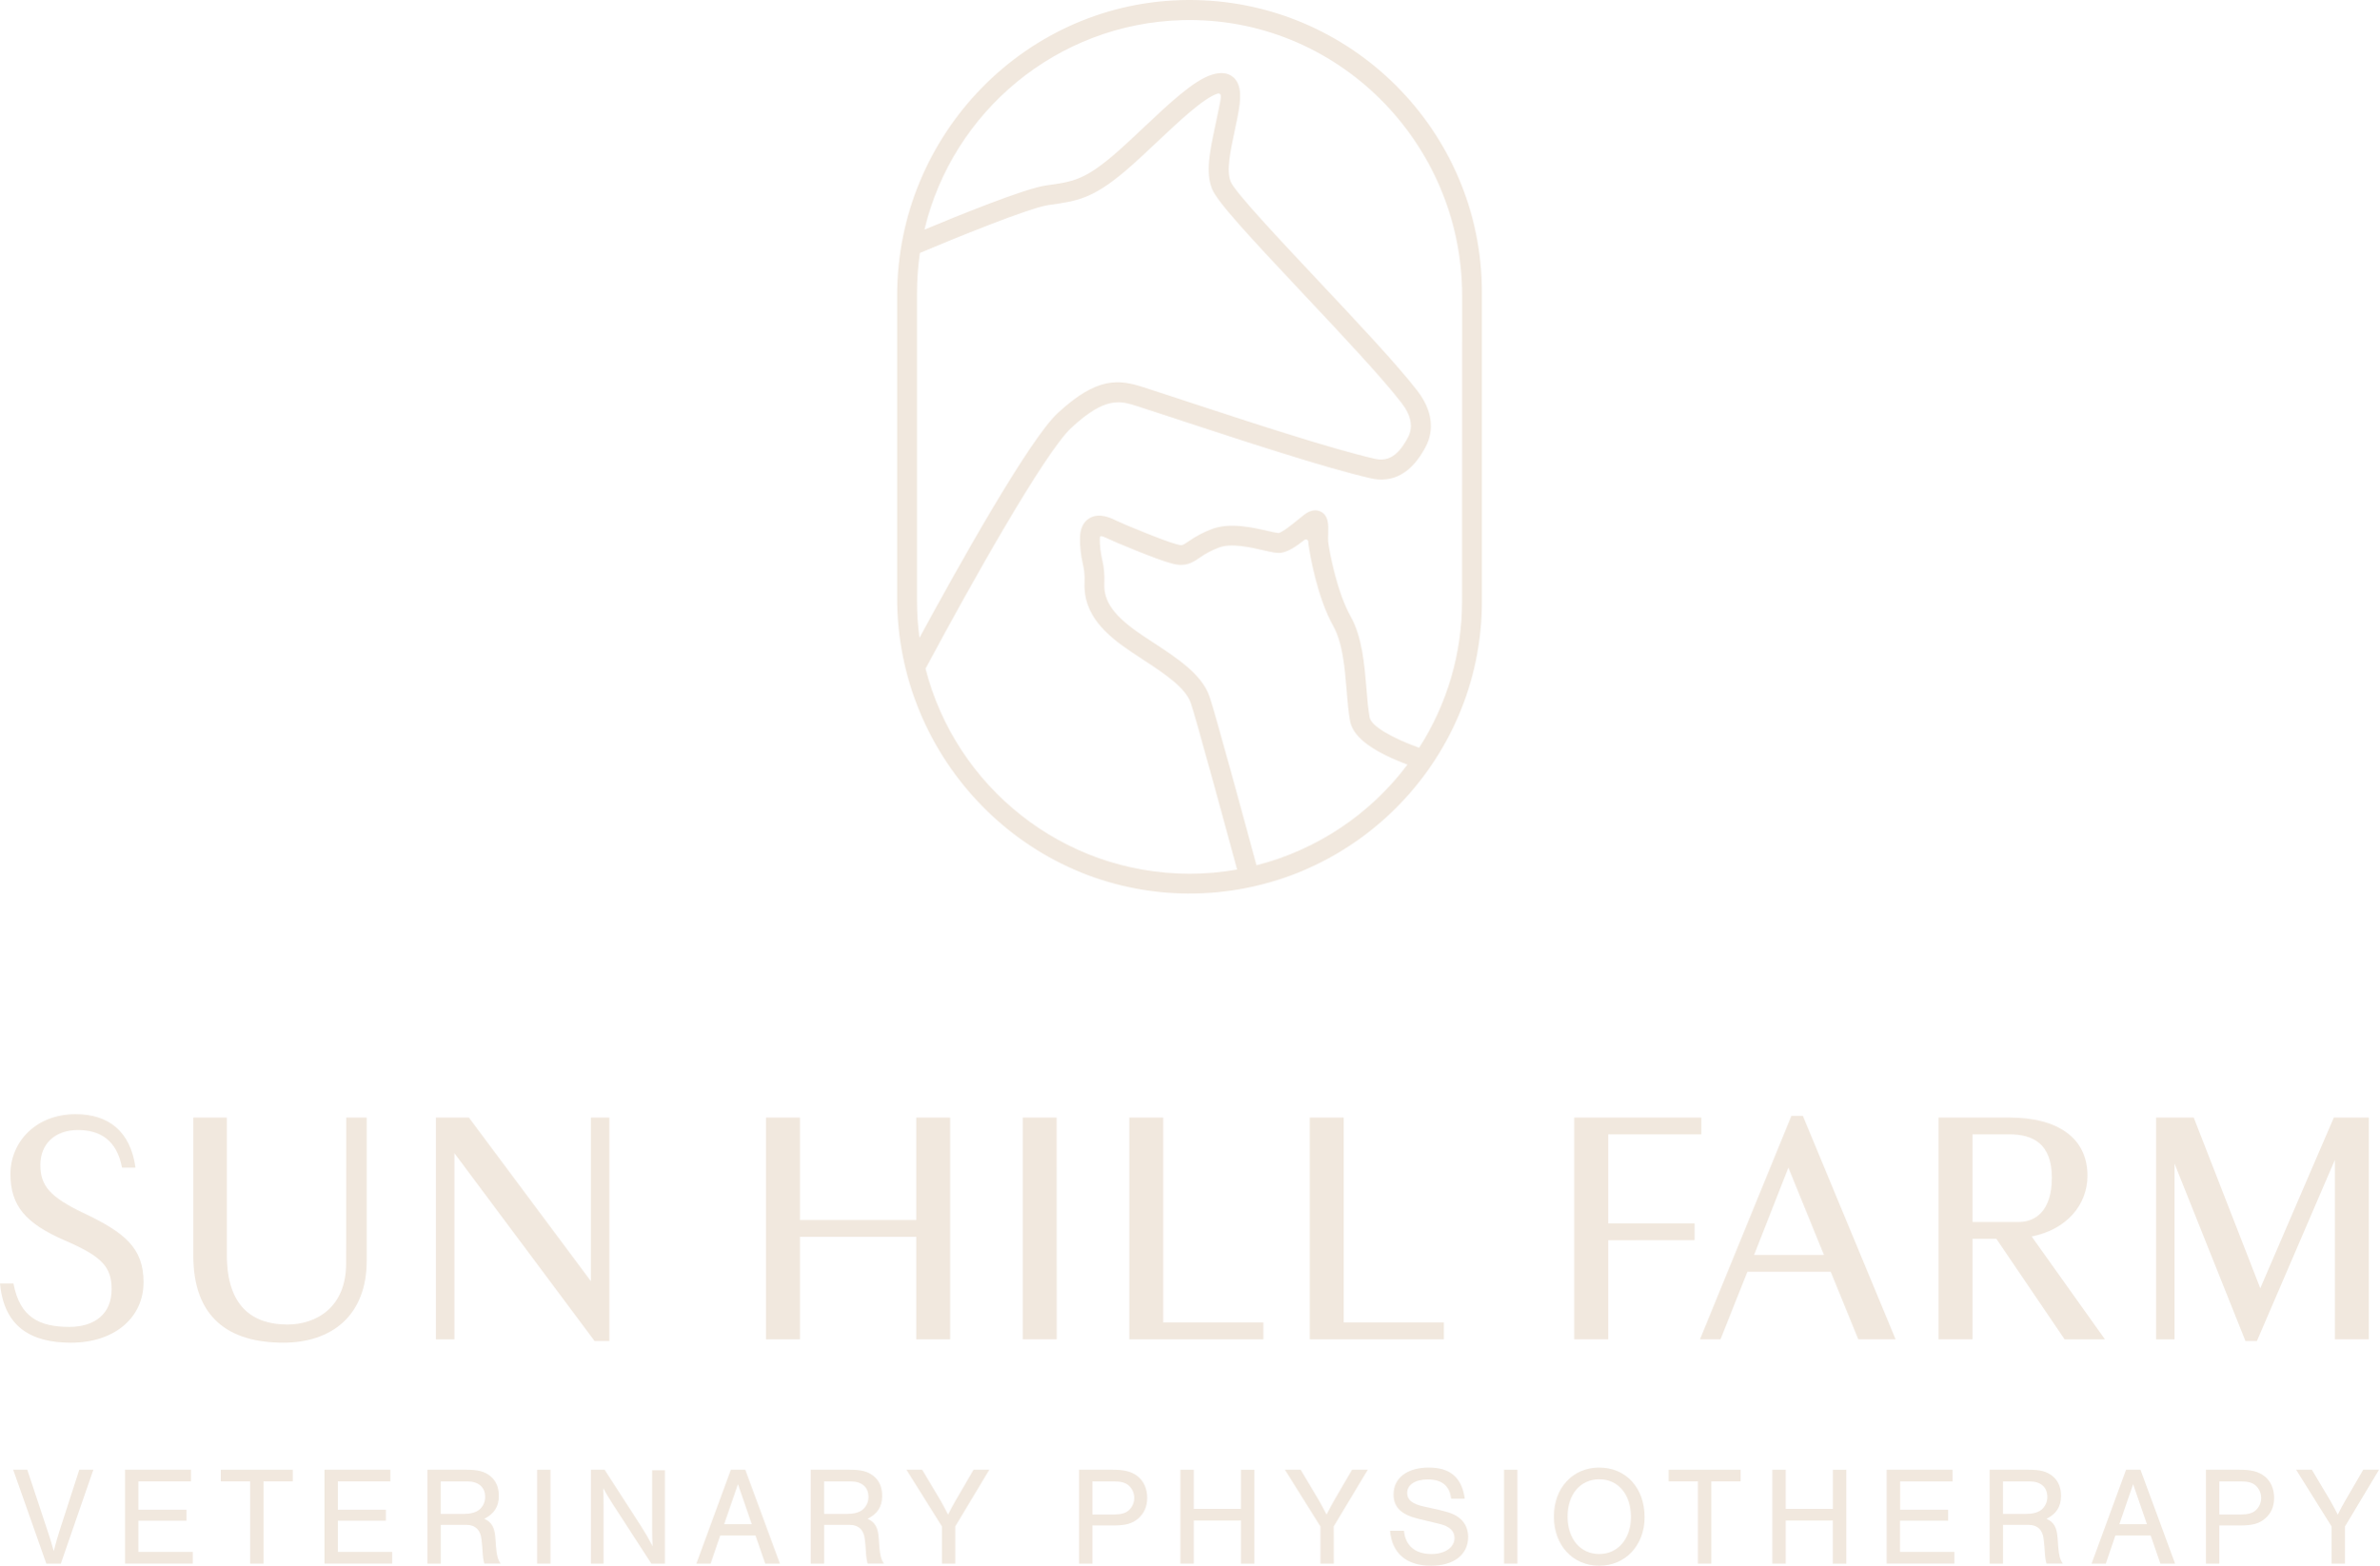
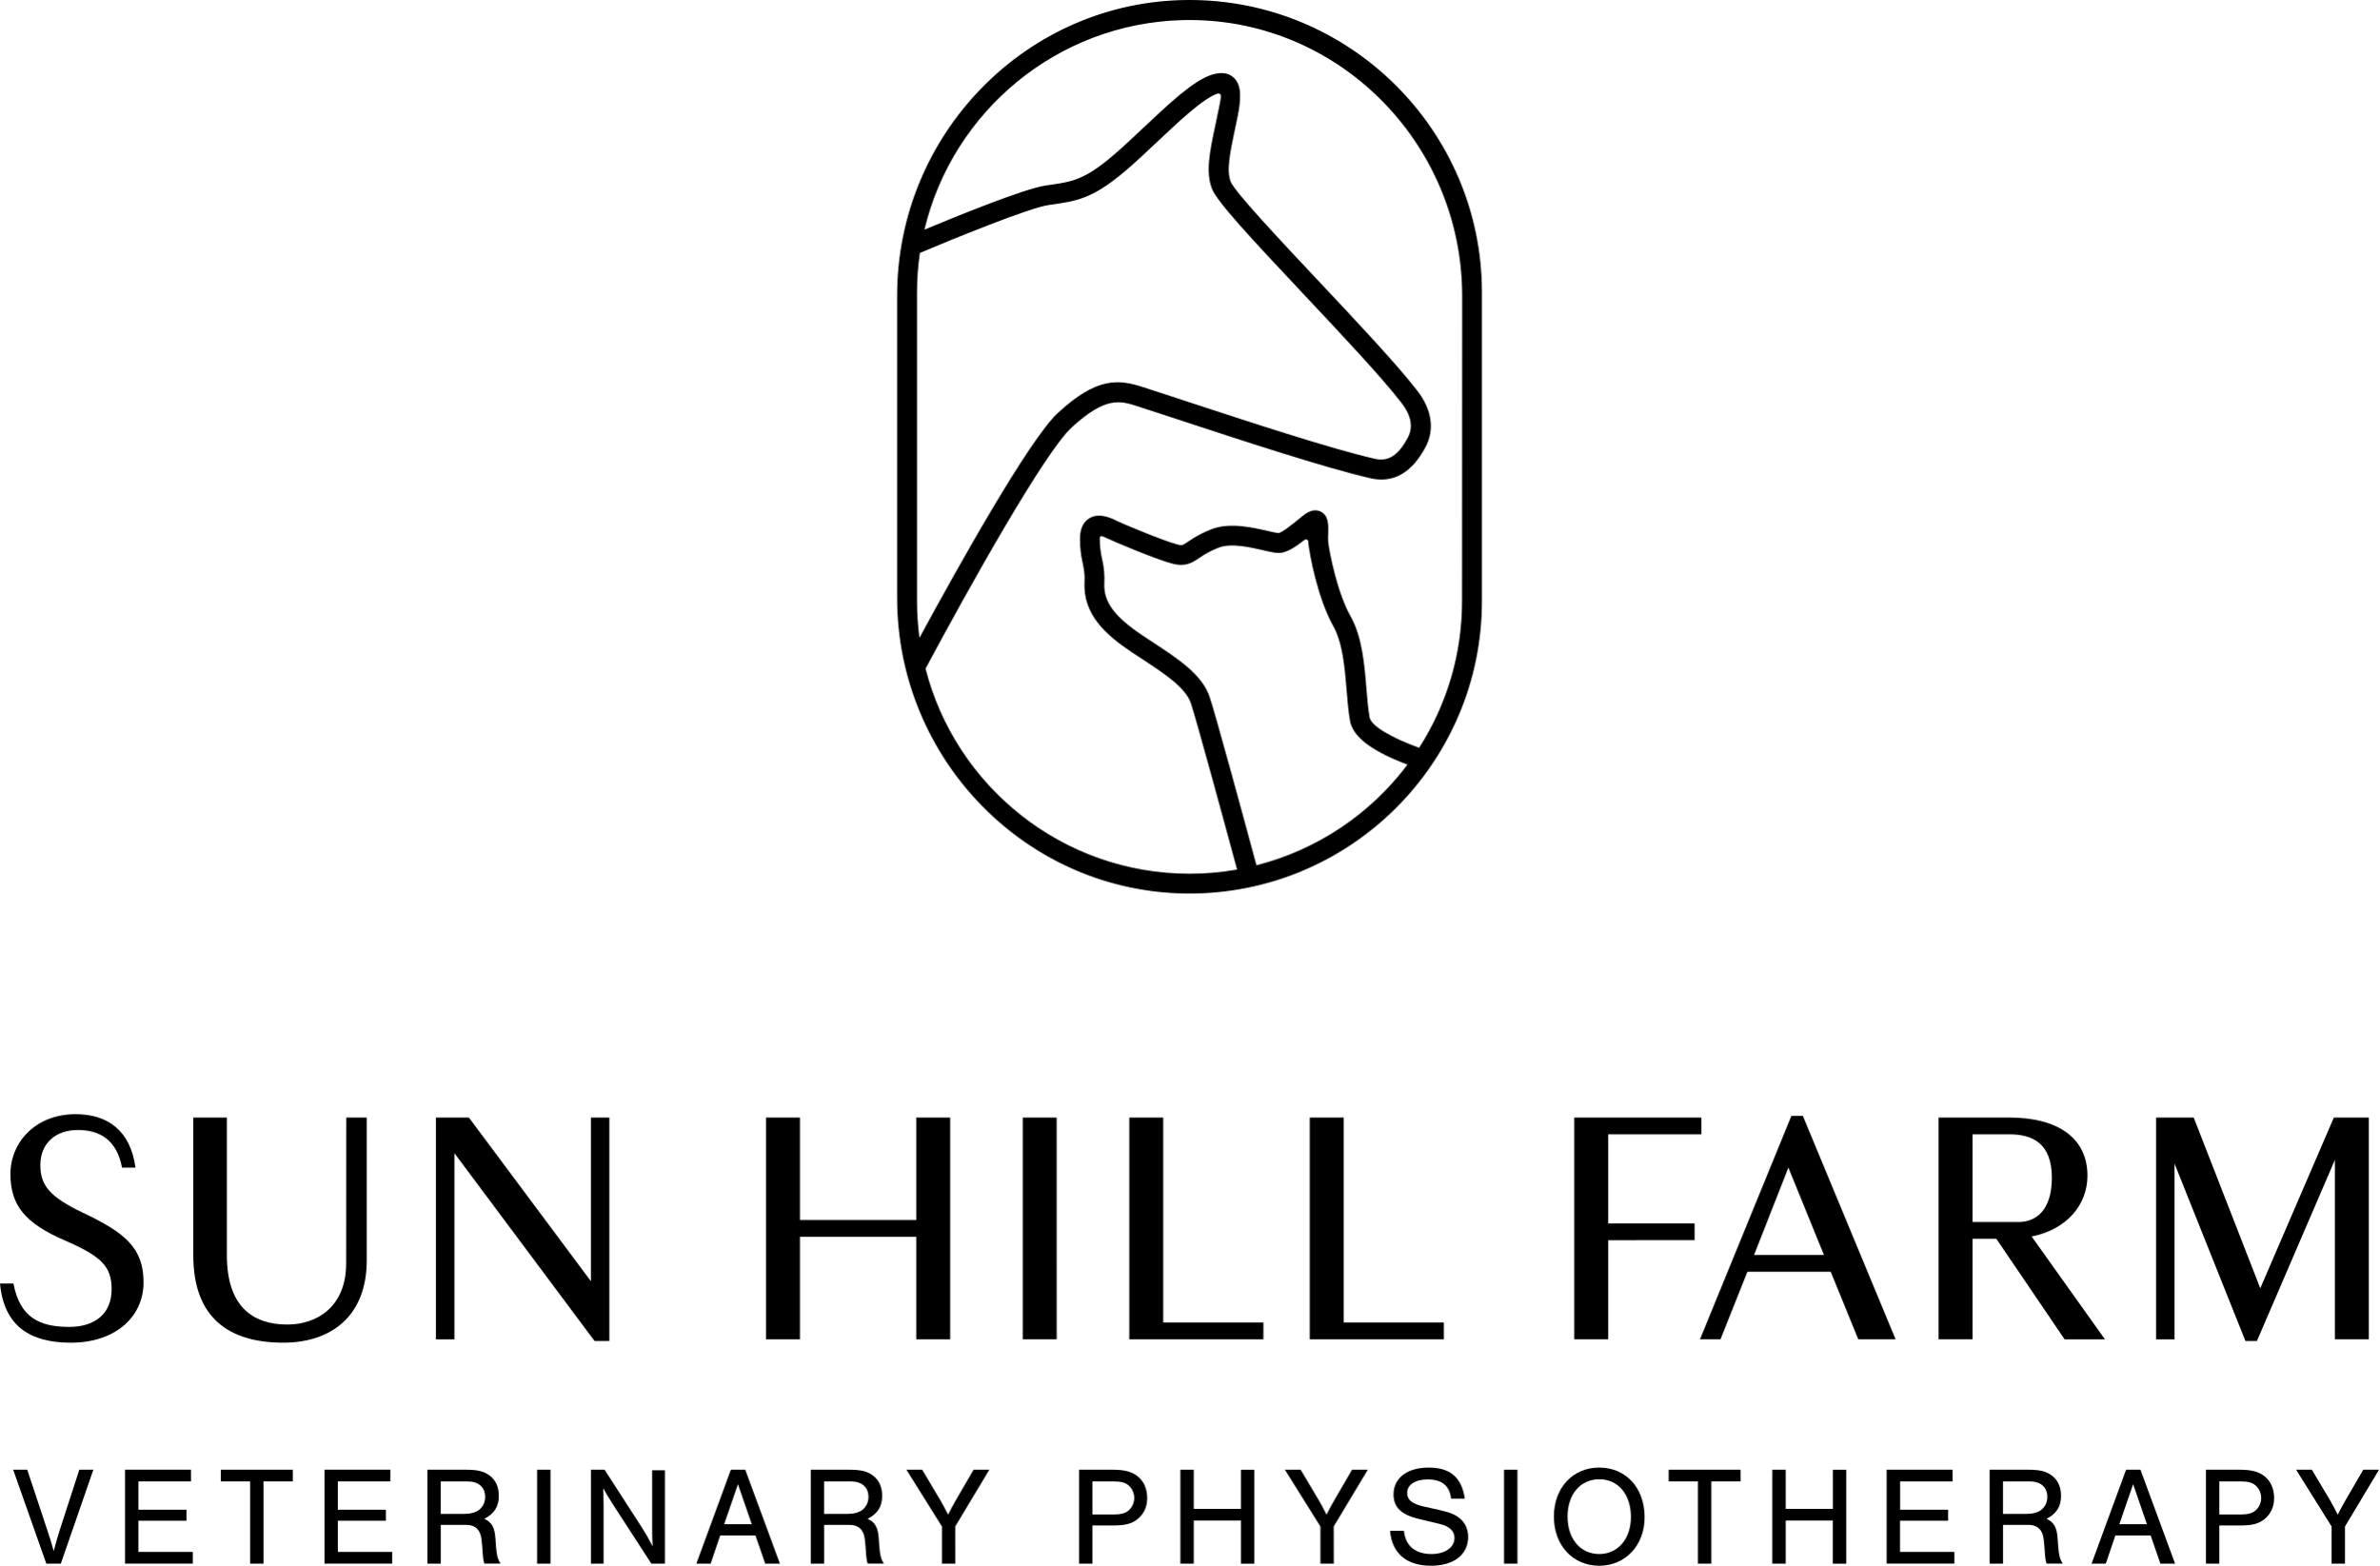
<svg xmlns="http://www.w3.org/2000/svg" id="Layer_1" data-name="Layer 1" viewBox="0 0 2267 1492.37">
-   <defs>
-     <style>.cls-1{fill:#f1e8de;}</style>
-   </defs>
+   <defs />
  <path class="cls-1" d="M160.89,1364.16c0,20.17,9.6,30.74,41,45.8,39.08,18.57,57.33,33,57.33,66,0,33.62-27.54,57.65-69.17,57.65-38.44,0-63.74-15.38-67.59-56.37h12.82c6.08,32,24.34,41.31,53.16,41.31,24.35,0,40.36-12.49,40.36-35.87,0-21.46-9.29-31.39-45.16-46.76-36.52-16-51.25-32.67-51.25-63.1,0-30.1,23.7-57,62.14-57,30.74,0,52.2,15.7,57,50.93H238.72c-4.81-26-20.82-35.87-42-35.87C174.66,1330.85,160.89,1344.3,160.89,1364.16Z" transform="translate(-122.45 -253.82)" />
  <path class="cls-1" d="M452.34,1319h19.54v136.12c0,53.16-33.95,78.47-79.43,78.47-52.21,0-85.84-24-85.84-83.28V1319h32v131.31c0,48.69,24.66,66,57.65,66,27.54,0,56-16.33,56-58.29Z" transform="translate(-122.45 -253.82)" />
  <path class="cls-1" d="M689,1532,555.46,1353v177.43H537.84V1319h31.39l116.26,156V1319h17.62v213Z" transform="translate(-122.45 -253.82)" />
  <path class="cls-1" d="M995.52,1432.7H884.7v97.68H852.35V1319H884.7v97.68H995.52V1319h32.35v211.38H995.52Z" transform="translate(-122.45 -253.82)" />
  <path class="cls-1" d="M1129.38,1530.38H1097V1319h32.35Z" transform="translate(-122.45 -253.82)" />
  <path class="cls-1" d="M1198.55,1319h32.35v195.37h95.45v16h-127.8Z" transform="translate(-122.45 -253.82)" />
  <path class="cls-1" d="M1370.54,1319h32.35v195.37h95.44v16H1370.54Z" transform="translate(-122.45 -253.82)" />
  <path class="cls-1" d="M1654.94,1435.9v94.48h-32.35V1319h121.07v16h-88.72v84.88h82.31v16Z" transform="translate(-122.45 -253.82)" />
  <path class="cls-1" d="M1867,1466h-79.43l-25.62,64.37h-19.54l87.11-213h10.9l88.39,213h-35.55Zm-40.36-99.29L1793.93,1450h66.62Z" transform="translate(-122.45 -253.82)" />
  <path class="cls-1" d="M2024.85,1434.62h-22.74v95.76h-32.35V1319H2037c46.44,0,74.63,19.53,74.63,55.4,0,27.55-19.54,51.25-53.17,58l69.82,98h-38.43ZM2002.11,1335v83.59H2046c15.69,0,31.71-10.25,31.71-42.27,0-32.35-17.94-41.32-40.68-41.32Z" transform="translate(-122.45 -253.82)" />
  <path class="cls-1" d="M2262.17,1532l-67.58-169.11v167.5H2177V1319h35.87l63.42,162.7L2346.4,1319h33.31v211.38h-32.34v-171L2273.06,1532Z" transform="translate(-122.45 -253.82)" />
  <path class="cls-1" d="M166.58,1744.17,135,1654.66h13.42l19.32,58.24c2.55,7.52,3,9.13,5.91,19.32,2.28-9,3.49-12.88,5.5-19.32L198,1654.66H211.4l-31,89.51Z" transform="translate(-122.45 -253.82)" />
  <path class="cls-1" d="M304.4,1665.8H254.34v27H300.1v10.47H254.34V1733h51.8v11.14H241.59v-89.51H304.4Z" transform="translate(-122.45 -253.82)" />
  <path class="cls-1" d="M373.51,1744.17H360.76V1665.8H332.85v-11.14h68.57v11.14H373.51Z" transform="translate(-122.45 -253.82)" />
  <path class="cls-1" d="M494.42,1665.8H444.37v27h45.76v10.47H444.37V1733h51.8v11.14H431.62v-89.51h62.8Z" transform="translate(-122.45 -253.82)" />
  <path class="cls-1" d="M542.46,1744.17H529.72v-89.51h36.5c11.67,0,17.85,1.61,23.35,6s8.19,10.87,8.19,18.92c0,10.2-4.3,17-13.83,21.87,7.12,3.22,9.93,8.32,10.61,18.93l.53,7.51c.67,8.59,1.75,12.48,4.43,16.24H583.93c-1.07-3.76-1.34-5.77-2-16.24l-.67-6.58c-.81-9.12-5.9-14.09-14.36-14.09H542.46Zm21.34-47.37c6.85,0,11.55-1.21,15-3.76a15.52,15.52,0,0,0,5.91-12.48c0-9.26-6.31-14.76-16.78-14.76h-25.5v31Z" transform="translate(-122.45 -253.82)" />
  <path class="cls-1" d="M647,1744.17H634.26v-89.51H647Z" transform="translate(-122.45 -253.82)" />
  <path class="cls-1" d="M743.1,1744.17l-36.64-56.5c-4.43-7-7.12-11.41-9.26-15.43.27,4,.4,12.48.4,16.91v55H685.52v-89.51h13l35.16,54.48a211.14,211.14,0,0,1,10.6,18.52c-.27-5-.4-10.46-.4-16.77v-55.7H756v89Z" transform="translate(-122.45 -253.82)" />
  <path class="cls-1" d="M808.72,1717.33l-9.13,26.84H786l32.87-89.51H832.6l33,89.51h-14l-9.26-26.84Zm16.91-48.85-13.15,38.11h26.3Z" transform="translate(-122.45 -253.82)" />
  <path class="cls-1" d="M907.75,1744.17H895v-89.51h36.5c11.67,0,17.85,1.61,23.35,6s8.19,10.87,8.19,18.92c0,10.2-4.3,17-13.83,21.87,7.12,3.22,9.93,8.32,10.61,18.93l.53,7.51c.68,8.59,1.75,12.48,4.43,16.24H949.22c-1.07-3.76-1.34-5.77-2-16.24l-.67-6.58c-.81-9.12-5.91-14.09-14.36-14.09H907.75Zm21.34-47.37c6.85,0,11.54-1.21,15-3.76a15.54,15.54,0,0,0,5.9-12.48c0-9.26-6.31-14.76-16.78-14.76h-25.5v31Z" transform="translate(-122.45 -253.82)" />
  <path class="cls-1" d="M1032.7,1744.17H1020v-35.43l-33.82-54.08h15l17.58,29.52c1.34,2.28,5.37,9.8,7.11,13.29,2.69-5.37,5.1-9.8,7.12-13.29l17.17-29.52h15l-32.48,54.08Z" transform="translate(-122.45 -253.82)" />
  <path class="cls-1" d="M1163.4,1744.17h-12.74v-89.51h31.4c11.94,0,18.79,1.74,24.69,6.44,5.64,4.56,8.86,11.81,8.86,20.4,0,8.18-2.82,14.62-8.32,19.46-5.77,5.1-12.08,6.84-24.29,6.84h-19.6Zm20.54-46.84c6.84,0,11.14-1.21,14.36-4.16a16.06,16.06,0,0,0,0-23.21c-3.22-3-7.52-4.16-14.36-4.16H1163.4v31.53Z" transform="translate(-122.45 -253.82)" />
  <path class="cls-1" d="M1260,1703.1v41.07h-12.75v-89.51H1260V1692h45v-37.3h12.75v89.51H1305V1703.1Z" transform="translate(-122.45 -253.82)" />
  <path class="cls-1" d="M1393.42,1744.17h-12.75v-35.43l-33.82-54.08h15l17.57,29.52c1.34,2.28,5.37,9.8,7.12,13.29,2.68-5.37,5.09-9.8,7.11-13.29l17.18-29.52h15l-32.48,54.08Z" transform="translate(-122.45 -253.82)" />
  <path class="cls-1" d="M1505.21,1682.3c-1.34-12.34-8.72-18.38-22.28-18.38-11.94,0-19.59,5.09-19.59,12.88,0,6.58,4.7,10.47,16.11,13l14.49,3.22c10.6,2.41,16,4.7,20.26,8.59,4.7,4.16,7.25,10.2,7.25,17.17,0,16.92-13.69,27.38-35.43,27.38-23.22,0-37.17-11.81-39-33.28h13.28c1.34,14.23,10.74,22.14,26.17,22.14,12.88,0,22-6.3,22-15.29,0-6.71-4.83-11.14-14.22-13.42l-20.13-4.84c-16.38-3.89-23.76-11.13-23.76-23.21,0-15.71,13-25.64,33.55-25.64s31.54,9.53,34.36,29.66Z" transform="translate(-122.45 -253.82)" />
  <path class="cls-1" d="M1568.42,1744.17h-12.75v-89.51h12.75Z" transform="translate(-122.45 -253.82)" />
  <path class="cls-1" d="M1689.61,1700c0,26.7-18.26,46.16-43.22,46.16-25.23,0-43.21-19.46-43.21-46.83s18-46.71,43.08-46.71C1672,1652.64,1689.61,1672,1689.61,1700Zm-73.41-.67c0,21.2,12.21,35.69,30.19,35.69,17.72,0,30.19-14.49,30.19-35.16,0-21.74-12.07-36.1-30.19-36.1S1616.2,1678.28,1616.2,1699.35Z" transform="translate(-122.45 -253.82)" />
  <path class="cls-1" d="M1753.21,1744.17h-12.75V1665.8h-27.91v-11.14h68.58v11.14h-27.92Z" transform="translate(-122.45 -253.82)" />
  <path class="cls-1" d="M1824.07,1703.1v41.07h-12.75v-89.51h12.75V1692h45v-37.3h12.75v89.51H1869V1703.1Z" transform="translate(-122.45 -253.82)" />
  <path class="cls-1" d="M1983.09,1665.8h-50v27h45.76v10.47H1933V1733h51.8v11.14h-64.55v-89.51h62.8Z" transform="translate(-122.45 -253.82)" />
  <path class="cls-1" d="M2031.14,1744.17h-12.75v-89.51h36.5c11.68,0,17.85,1.61,23.35,6s8.19,10.87,8.19,18.92c0,10.2-4.29,17-13.82,21.87,7.11,3.22,9.93,8.32,10.6,18.93l.54,7.51c.67,8.59,1.74,12.48,4.42,16.24h-15.56c-1.07-3.76-1.34-5.77-2-16.24l-.68-6.58c-.8-9.12-5.9-14.09-14.36-14.09h-24.42Zm21.34-47.37c6.84,0,11.54-1.21,15-3.76a15.54,15.54,0,0,0,5.9-12.48c0-9.26-6.31-14.76-16.77-14.76h-25.5v31Z" transform="translate(-122.45 -253.82)" />
  <path class="cls-1" d="M2138.23,1717.33l-9.13,26.84h-13.55l32.88-89.51h13.69l33,89.51h-14l-9.27-26.84Zm16.91-48.85L2142,1706.59h26.3Z" transform="translate(-122.45 -253.82)" />
  <path class="cls-1" d="M2237.27,1744.17h-12.75v-89.51h31.4c11.95,0,18.79,1.74,24.7,6.44,5.63,4.56,8.85,11.81,8.85,20.4,0,8.18-2.81,14.62-8.32,19.46-5.77,5.1-12.08,6.84-24.29,6.84h-19.59Zm20.53-46.84c6.85,0,11.14-1.21,14.36-4.16a16,16,0,0,0,0-23.21c-3.22-3-7.51-4.16-14.36-4.16h-20.53v31.53Z" transform="translate(-122.45 -253.82)" />
  <path class="cls-1" d="M2357,1744.17h-12.75v-35.43l-33.81-54.08h15l17.58,29.52c1.34,2.28,5.37,9.8,7.11,13.29,2.68-5.37,5.1-9.8,7.11-13.29l17.18-29.52h15L2357,1708.74Z" transform="translate(-122.45 -253.82)" />
  <path class="cls-1" d="M1254.45,253.82c-153.82.82-277.14,128-277.14,281.82v288c0,153.82,123.32,281,277.14,281.82,154.33.82,280.14-124.49,280.14-278.63V532.46C1534.59,378.31,1408.78,253,1254.45,253.82Zm261.2,573a258.21,258.21,0,0,1-40.83,139.64.13.13,0,0,1-.15.05c-24.73-8.94-45.56-20.34-47.12-29-1.41-7.73-2.18-17.17-3-27.15-1.89-23.14-4-49.35-15.06-69-12.67-22.6-20.2-60.56-21.38-71.1a64.2,64.2,0,0,1,0-8c.24-8,.52-17-7.15-20.83-4.9-2.45-10.42-1.26-16.43,3.55-1.47,1.17-2.9,2.33-4.3,3.46-7.29,5.89-15.53,12.54-19.46,13.49h0a98.56,98.56,0,0,1-10-2c-14.54-3.37-36.52-8.46-53.83-1.75a103,103,0,0,0-22.14,11.74c-5.56,3.74-5.9,4-10.07,2.92-13.12-3.28-53.68-20.37-58.13-22.6l-.28-.14c-4.47-2.24-16.32-8.18-25.92-2.26-5.87,3.63-8.85,10.21-8.85,19.55a102.39,102.39,0,0,0,2.6,23.17c1.2,5.79,2.14,10.36,1.76,18.28-1.5,30.9,20.49,50.1,44.48,66.25,3.61,2.43,7.29,4.83,11,7.24,20,13.12,40.76,26.69,45.81,41.66,5.34,15.87,31.94,113.73,44.05,158.51a.12.12,0,0,1-.1.15,259.9,259.9,0,0,1-45.11,3.93h0c-121,0-223-83.21-251.63-195.42a.14.14,0,0,1,0-.09c42.25-79,113.46-206,139-229.59,32.66-30.25,46.7-25.71,63-20.46,10.82,3.5,23.9,7.8,38.33,12.54,59.39,19.54,140.74,46.29,183.57,56.06,21.75,5,39.43-5,52.56-29.7,8.85-16.65,6.07-35.72-7.85-53.71-19.52-25.24-57.75-65.89-94.71-105.2-35.35-37.6-79.34-84.4-83.11-94-4.23-10.76-.59-27.94,4-49.69.77-3.64,1.57-7.42,2.37-11.33,3.63-17.77,4.39-31.09-3.7-38.38-5-4.48-11.94-5.35-20.69-2.59-17.41,5.51-40.63,27.42-65.22,50.61-10.74,10.13-20.88,19.7-30.09,27.44-26.64,22.37-38,24-60.52,27.18l-2.3.33c-20,2.85-83.71,28.73-115.46,42a.12.12,0,0,1-.16-.15c26.67-112,126.12-196.15,245.42-199.43,146.77-4,266.92,116.06,266.92,262.88Zm-195.79,251.72a.12.12,0,0,1-.15-.08c-12-44.55-39-143.92-44.65-160.59-7.14-21.19-30.65-36.58-53.39-51.46-3.61-2.36-7.22-4.73-10.76-7.11-26.86-18.08-37-32-36.14-49.61a81.81,81.81,0,0,0-2.12-23,83.7,83.7,0,0,1-2.21-19.34c0-1.47,0-1.93.9-2.48s6.73,2.28,6.73,2.28c5.13,2.57,46.74,20.22,62,24,12.34,3.09,18.61-1.12,25.24-5.58a84.41,84.41,0,0,1,18.42-9.79c11.86-4.61,30.42-.31,42.7,2.54,8.08,1.87,13,3,17.08,2.32,6.9-1.15,13.85-5.86,22-12.24a2.23,2.23,0,0,1,3.6,1.67c0,.76.1,1.52.18,2.27,1,8.92,8.32,50.88,23.68,78.27,9,16.09,11,40.12,12.7,61.33.86,10.46,1.66,20.35,3.23,29,2.63,14.44,18.82,27.4,49.49,39.61,1.7.67,3.4,1.32,5.08,2a.12.12,0,0,1,.06.19A260.4,260.4,0,0,1,1319.86,1078.51ZM996.26,826.79V532.46A260.83,260.83,0,0,1,999,494.94a.14.14,0,0,1,.07-.1c32.48-13.72,104.25-43,122.55-45.61l2.3-.33c24.47-3.47,39.24-5.57,70-31.43,9.63-8.09,20.45-18.3,30.91-28.17,20.93-19.74,44.66-42.13,57.93-46.32a2.53,2.53,0,0,1,2.19.31c1.85,1.32.38,6.79-2.08,18.79-.79,3.87-1.58,7.61-2.34,11.2-5.27,24.86-9.43,44.5-3.12,60.55,4.86,12.38,36.21,46.08,86.95,100.05,36.65,39,74.56,79.31,93.52,103.82,9.35,12.09,11.41,23.27,6.11,33.22-9.09,17.09-18.54,23.11-31.62,20.13-42-9.57-122.82-36.17-181.86-55.59-14.47-4.75-27.58-9.07-38.43-12.57-23.16-7.49-43.87-10.42-81.67,24.59-27.53,25.5-96.05,148.33-131.62,213.89a.12.12,0,0,1-.23,0A260.52,260.52,0,0,1,996.26,826.79Z" transform="translate(-122.45 -253.82)" />
</svg>
